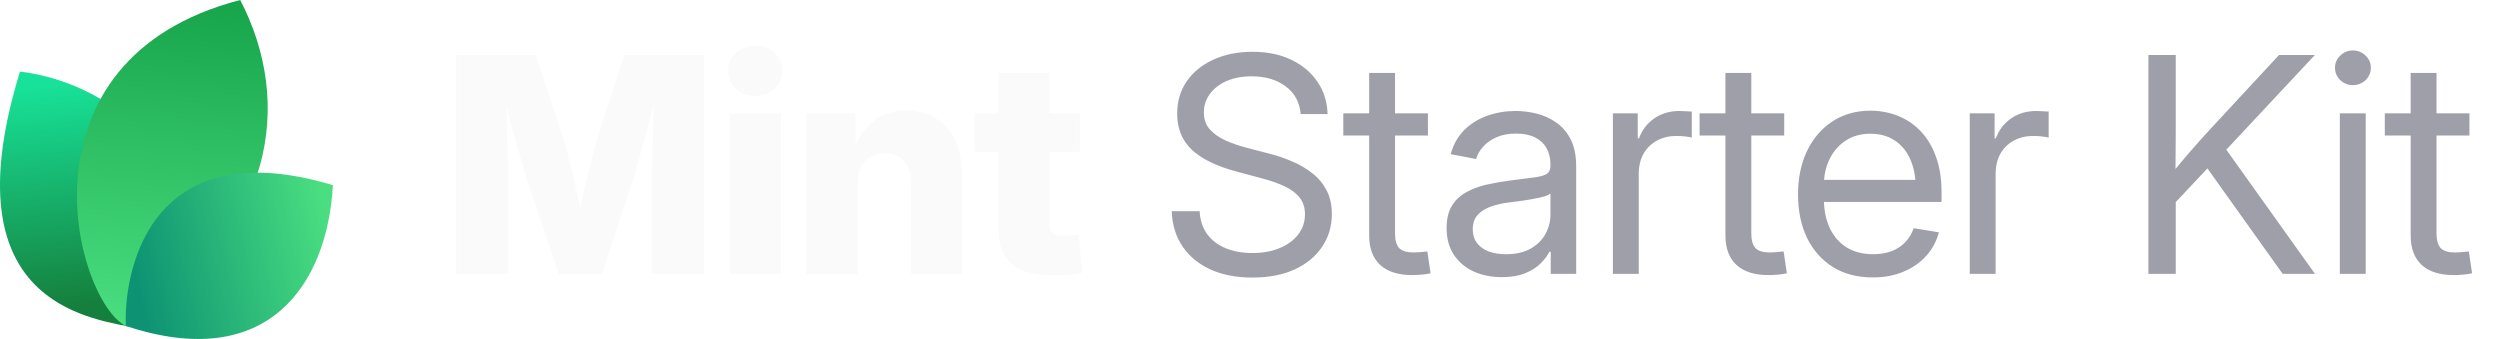
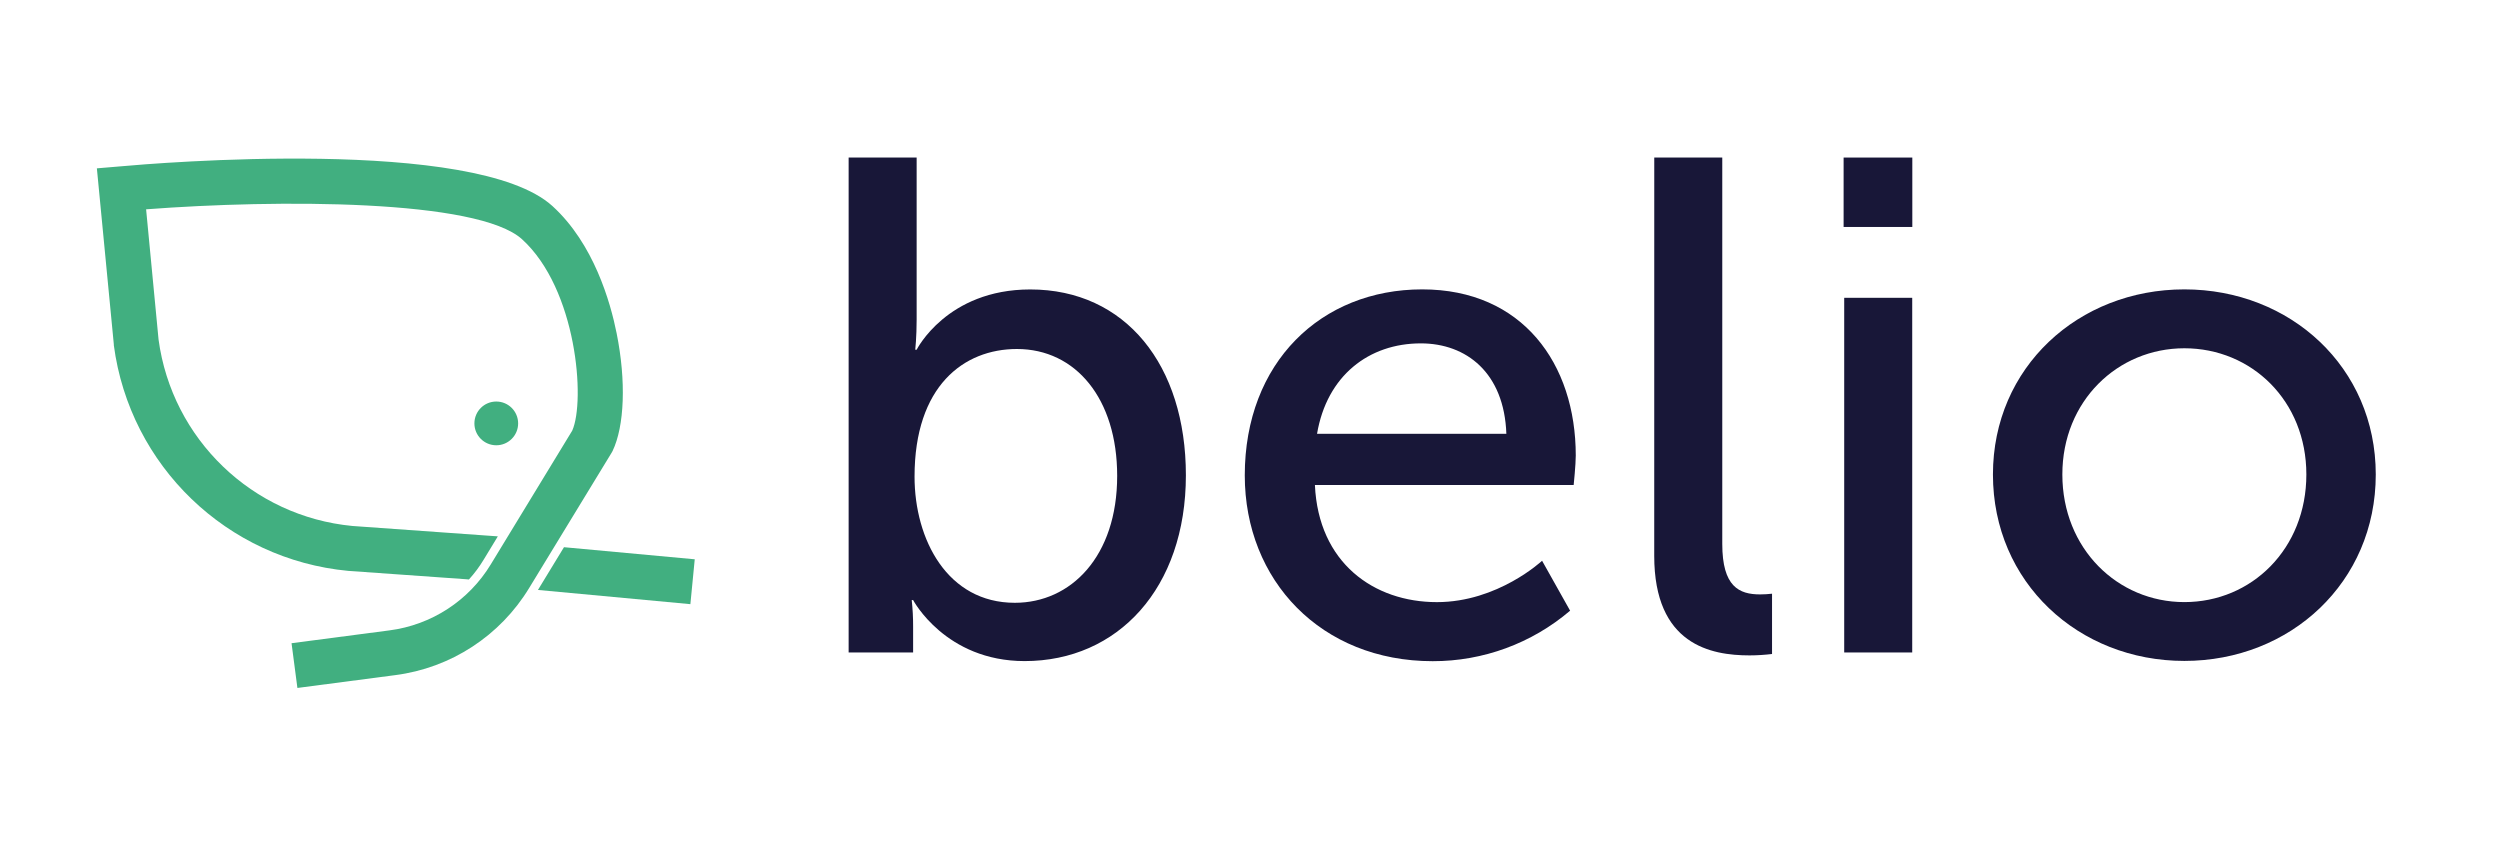
- <svg xmlns="http://www.w3.org/2000/svg" width="177" height="24" viewBox="0 0 177 24" fill="none">
-   <path d="M9.061 23.108C5.268 22.377 -3.391 20.627 1.417 5.064C9.634 6.099 16.973 14.064 9.061 23.108Z" fill="url(#paint0_linear_17557_2145)" />
-   <path d="M8.919 23.094C5.276 21.222 0.784 4.209 17.007 0C20.757 7.193 19.621 16.545 8.919 23.094Z" fill="url(#paint1_linear_17557_2145)" />
-   <path d="M8.914 23.079C8.735 19.882 10.159 9.085 23.57 13.111C23.181 20.123 18.984 26.418 8.914 23.079Z" fill="url(#paint2_linear_17557_2145)" />
-   <path d="M32.301 19.392V3.894H37.938L39.925 9.948C40.036 10.315 40.164 10.787 40.31 11.362C40.462 11.938 40.611 12.552 40.757 13.204C40.91 13.855 41.048 14.483 41.173 15.086C41.305 15.682 41.412 16.192 41.495 16.615H40.695C40.771 16.192 40.871 15.682 40.996 15.086C41.128 14.49 41.267 13.866 41.412 13.214C41.565 12.562 41.714 11.948 41.86 11.373C42.005 10.79 42.133 10.315 42.244 9.948L44.2 3.894H49.848V19.392H46.166V12.704C46.166 12.357 46.173 11.917 46.187 11.383C46.2 10.849 46.214 10.27 46.228 9.646C46.249 9.022 46.266 8.391 46.28 7.753C46.301 7.115 46.311 6.519 46.311 5.964H46.623C46.485 6.561 46.332 7.181 46.166 7.826C45.999 8.471 45.833 9.102 45.666 9.719C45.507 10.336 45.351 10.901 45.198 11.414C45.053 11.928 44.928 12.357 44.824 12.704L42.608 19.392H39.561L37.314 12.704C37.203 12.357 37.072 11.928 36.919 11.414C36.773 10.901 36.614 10.34 36.441 9.729C36.274 9.112 36.104 8.481 35.931 7.836C35.764 7.192 35.608 6.567 35.463 5.964H35.827C35.834 6.512 35.844 7.105 35.858 7.743C35.872 8.374 35.886 9.005 35.9 9.636C35.92 10.26 35.938 10.839 35.952 11.373C35.965 11.907 35.972 12.351 35.972 12.704V19.392H32.301ZM51.668 19.392V8.024H55.288V19.392H51.668ZM53.468 6.786C52.927 6.786 52.473 6.616 52.105 6.276C51.738 5.93 51.554 5.507 51.554 5.007C51.554 4.508 51.738 4.088 52.105 3.749C52.473 3.409 52.927 3.239 53.468 3.239C54.009 3.239 54.463 3.409 54.83 3.749C55.198 4.082 55.382 4.501 55.382 5.007C55.382 5.507 55.198 5.93 54.83 6.276C54.463 6.616 54.009 6.786 53.468 6.786ZM60.708 13.027V19.392H57.088V8.024H60.551L60.593 10.967H60.281C60.593 10.024 61.061 9.268 61.685 8.7C62.309 8.124 63.138 7.836 64.171 7.836C64.975 7.836 65.672 8.017 66.262 8.377C66.851 8.731 67.302 9.234 67.614 9.885C67.933 10.537 68.092 11.307 68.092 12.194V19.392H64.483V12.912C64.483 12.26 64.32 11.754 63.994 11.394C63.675 11.033 63.221 10.853 62.632 10.853C62.25 10.853 61.914 10.936 61.623 11.102C61.332 11.269 61.106 11.515 60.947 11.841C60.787 12.16 60.708 12.555 60.708 13.027ZM76.456 8.024V10.749H69.008V8.024H76.456ZM70.683 5.163H74.292V15.783C74.292 16.102 74.361 16.334 74.5 16.48C74.646 16.625 74.899 16.698 75.259 16.698C75.405 16.698 75.596 16.688 75.831 16.667C76.074 16.646 76.251 16.629 76.362 16.615L76.632 19.309C76.313 19.378 75.963 19.427 75.582 19.455C75.207 19.482 74.836 19.496 74.469 19.496C73.2 19.496 72.25 19.222 71.619 18.674C70.995 18.127 70.683 17.308 70.683 16.22V5.163Z" fill="#FAFAFA" />
-   <path d="M88.667 19.652C87.523 19.652 86.528 19.458 85.682 19.07C84.843 18.681 84.188 18.137 83.716 17.437C83.245 16.736 82.992 15.908 82.957 14.951H84.933C84.968 15.596 85.148 16.14 85.474 16.584C85.8 17.021 86.24 17.354 86.795 17.582C87.35 17.804 87.974 17.915 88.667 17.915C89.388 17.915 90.026 17.801 90.581 17.572C91.143 17.343 91.583 17.024 91.902 16.615C92.228 16.199 92.391 15.717 92.391 15.169C92.391 14.698 92.266 14.306 92.017 13.994C91.767 13.675 91.413 13.408 90.956 13.193C90.498 12.978 89.954 12.787 89.323 12.621L87.502 12.132C86.123 11.765 85.082 11.255 84.382 10.603C83.689 9.944 83.342 9.095 83.342 8.055C83.342 7.174 83.571 6.404 84.028 5.746C84.486 5.087 85.117 4.577 85.921 4.217C86.726 3.849 87.645 3.666 88.678 3.666C89.718 3.666 90.63 3.853 91.413 4.227C92.204 4.602 92.824 5.122 93.275 5.787C93.726 6.446 93.965 7.209 93.993 8.076H92.089C92.013 7.23 91.656 6.574 91.018 6.11C90.387 5.638 89.586 5.403 88.615 5.403C87.95 5.403 87.36 5.513 86.847 5.735C86.341 5.957 85.946 6.262 85.661 6.651C85.377 7.032 85.235 7.469 85.235 7.961C85.235 8.447 85.377 8.849 85.661 9.168C85.946 9.48 86.317 9.74 86.774 9.948C87.232 10.149 87.724 10.319 88.251 10.457L89.884 10.884C90.439 11.023 90.977 11.206 91.496 11.435C92.023 11.657 92.495 11.934 92.911 12.267C93.334 12.593 93.67 12.995 93.92 13.474C94.17 13.945 94.294 14.504 94.294 15.149C94.294 16.015 94.066 16.788 93.608 17.468C93.157 18.148 92.512 18.681 91.673 19.07C90.834 19.458 89.832 19.652 88.667 19.652ZM101.097 8.024V9.594H95.106V8.024H101.097ZM96.937 5.163H98.767V16.521C98.767 17 98.865 17.347 99.059 17.562C99.26 17.77 99.6 17.874 100.078 17.874C100.21 17.874 100.366 17.867 100.546 17.853C100.733 17.832 100.903 17.815 101.056 17.801L101.285 19.351C101.097 19.392 100.886 19.423 100.65 19.444C100.414 19.465 100.189 19.475 99.974 19.475C98.996 19.475 98.244 19.236 97.717 18.758C97.197 18.272 96.937 17.579 96.937 16.677V5.163ZM106.33 19.621C105.595 19.621 104.932 19.489 104.343 19.226C103.754 18.955 103.285 18.564 102.939 18.05C102.592 17.53 102.419 16.896 102.419 16.147C102.419 15.495 102.547 14.965 102.804 14.556C103.06 14.146 103.403 13.828 103.833 13.599C104.263 13.363 104.742 13.186 105.269 13.068C105.796 12.95 106.333 12.857 106.881 12.787C107.574 12.69 108.132 12.617 108.555 12.569C108.978 12.52 109.287 12.441 109.481 12.33C109.675 12.212 109.772 12.014 109.772 11.737V11.654C109.772 11.203 109.679 10.815 109.492 10.489C109.311 10.163 109.041 9.91 108.68 9.729C108.32 9.549 107.872 9.459 107.338 9.459C106.805 9.459 106.34 9.546 105.945 9.719C105.556 9.892 105.241 10.118 104.998 10.395C104.755 10.665 104.593 10.953 104.509 11.258L102.71 10.915C102.897 10.222 103.22 9.65 103.677 9.199C104.135 8.748 104.679 8.412 105.31 8.19C105.941 7.968 106.607 7.857 107.307 7.857C107.8 7.857 108.295 7.92 108.795 8.044C109.301 8.169 109.765 8.381 110.188 8.679C110.611 8.97 110.951 9.369 111.208 9.875C111.464 10.374 111.593 11.005 111.593 11.768V19.392H109.793V17.822H109.7C109.568 18.085 109.363 18.359 109.086 18.643C108.809 18.921 108.444 19.153 107.994 19.34C107.543 19.527 106.988 19.621 106.33 19.621ZM106.621 17.998C107.321 17.998 107.904 17.867 108.368 17.603C108.84 17.333 109.19 16.986 109.419 16.563C109.654 16.133 109.772 15.682 109.772 15.211V13.692C109.703 13.769 109.554 13.841 109.325 13.911C109.096 13.973 108.829 14.032 108.524 14.088C108.226 14.143 107.921 14.192 107.609 14.233C107.304 14.275 107.033 14.309 106.798 14.337C106.354 14.393 105.938 14.49 105.549 14.628C105.168 14.76 104.86 14.954 104.624 15.211C104.388 15.467 104.27 15.811 104.27 16.241C104.27 16.615 104.367 16.934 104.561 17.198C104.762 17.461 105.04 17.662 105.393 17.801C105.747 17.933 106.156 17.998 106.621 17.998ZM114.193 19.392V8.024H115.951V9.792H116.045C116.253 9.209 116.61 8.741 117.116 8.388C117.622 8.034 118.219 7.857 118.905 7.857C119.058 7.857 119.217 7.864 119.384 7.878C119.55 7.885 119.682 7.892 119.779 7.899V9.74C119.716 9.719 119.578 9.695 119.363 9.667C119.155 9.639 118.922 9.625 118.666 9.625C118.174 9.625 117.726 9.733 117.324 9.948C116.922 10.163 116.603 10.471 116.367 10.874C116.138 11.276 116.024 11.758 116.024 12.319V19.392H114.193ZM126.322 8.024V9.594H120.33V8.024H126.322ZM122.161 5.163H123.992V16.521C123.992 17 124.089 17.347 124.283 17.562C124.484 17.77 124.824 17.874 125.302 17.874C125.434 17.874 125.59 17.867 125.77 17.853C125.958 17.832 126.127 17.815 126.28 17.801L126.509 19.351C126.322 19.392 126.11 19.423 125.874 19.444C125.639 19.465 125.413 19.475 125.198 19.475C124.221 19.475 123.468 19.236 122.941 18.758C122.421 18.272 122.161 17.579 122.161 16.677V5.163ZM132.604 19.642C131.502 19.642 130.555 19.396 129.765 18.903C128.974 18.404 128.364 17.714 127.934 16.834C127.511 15.946 127.3 14.927 127.3 13.775C127.3 12.611 127.511 11.584 127.934 10.697C128.364 9.802 128.964 9.102 129.734 8.596C130.51 8.089 131.408 7.836 132.428 7.836C133.1 7.836 133.738 7.954 134.341 8.19C134.952 8.426 135.489 8.783 135.954 9.261C136.425 9.74 136.793 10.343 137.056 11.071C137.327 11.792 137.462 12.645 137.462 13.63V14.296H128.433V12.735H136.463L135.631 13.297C135.631 12.541 135.506 11.876 135.257 11.3C135.007 10.725 134.643 10.277 134.165 9.958C133.686 9.632 133.107 9.469 132.428 9.469C131.748 9.469 131.162 9.632 130.67 9.958C130.177 10.284 129.796 10.725 129.526 11.279C129.262 11.827 129.13 12.441 129.13 13.12V14.046C129.13 14.864 129.273 15.572 129.557 16.168C129.841 16.757 130.243 17.211 130.763 17.53C131.283 17.842 131.901 17.998 132.615 17.998C133.093 17.998 133.523 17.929 133.905 17.79C134.293 17.645 134.619 17.433 134.882 17.156C135.153 16.879 135.354 16.546 135.486 16.157L137.275 16.449C137.108 17.08 136.81 17.634 136.38 18.113C135.95 18.591 135.413 18.966 134.768 19.236C134.123 19.507 133.402 19.642 132.604 19.642ZM139.459 19.392V8.024H141.217V9.792H141.311C141.519 9.209 141.876 8.741 142.382 8.388C142.888 8.034 143.485 7.857 144.171 7.857C144.324 7.857 144.483 7.864 144.649 7.878C144.816 7.885 144.948 7.892 145.045 7.899V9.74C144.982 9.719 144.844 9.695 144.629 9.667C144.421 9.639 144.188 9.625 143.932 9.625C143.439 9.625 142.992 9.733 142.59 9.948C142.188 10.163 141.869 10.471 141.633 10.874C141.404 11.276 141.29 11.758 141.29 12.319V19.392H139.459ZM153.429 14.961V12.715C153.783 12.257 154.136 11.82 154.49 11.404C154.844 10.981 155.204 10.565 155.572 10.156C155.939 9.74 156.314 9.327 156.695 8.918L161.355 3.894H163.893L157.277 10.967H157.184L153.429 14.961ZM152.108 19.392V3.894H154.043V9.241L154.022 12.559L154.043 13.505V19.392H152.108ZM161.615 19.392L155.967 11.477L157.173 9.969L163.903 19.392H161.615ZM165.661 19.392V8.024H167.492V19.392H165.661ZM166.587 6.027C166.24 6.027 165.942 5.909 165.692 5.673C165.443 5.43 165.318 5.139 165.318 4.799C165.318 4.459 165.443 4.172 165.692 3.936C165.942 3.693 166.24 3.572 166.587 3.572C166.934 3.572 167.232 3.693 167.482 3.936C167.731 4.172 167.856 4.459 167.856 4.799C167.856 5.139 167.731 5.43 167.482 5.673C167.232 5.909 166.934 6.027 166.587 6.027ZM174.836 8.024V9.594H168.844V8.024H174.836ZM170.675 5.163H172.506V16.521C172.506 17 172.603 17.347 172.797 17.562C172.998 17.77 173.338 17.874 173.816 17.874C173.948 17.874 174.104 17.867 174.284 17.853C174.472 17.832 174.641 17.815 174.794 17.801L175.023 19.351C174.836 19.392 174.624 19.423 174.388 19.444C174.153 19.465 173.927 19.475 173.712 19.475C172.735 19.475 171.982 19.236 171.455 18.758C170.935 18.272 170.675 17.579 170.675 16.677V5.163Z" fill="#9F9FA9" />
+ <svg xmlns="http://www.w3.org/2000/svg" id="Layer_1" data-name="Layer 1" viewBox="0 0 751 257.27">
  <defs>
-     <linearGradient id="paint0_linear_17557_2145" x1="3.776" y1="5.916" x2="5.232" y2="21.559" gradientUnits="userSpaceOnUse">
-       <stop stop-color="#18E299" />
-       <stop offset="1" stop-color="#15803D" />
-     </linearGradient>
-     <linearGradient id="paint1_linear_17557_2145" x1="12.171" y1="-0.718" x2="10.19" y2="22.983" gradientUnits="userSpaceOnUse">
-       <stop stop-color="#16A34A" />
-       <stop offset="1" stop-color="#4ADE80" />
-     </linearGradient>
-     <linearGradient id="paint2_linear_17557_2145" x1="23.133" y1="15.353" x2="9.338" y2="18.52" gradientUnits="userSpaceOnUse">
-       <stop stop-color="#4ADE80" />
-       <stop offset="1" stop-color="#0D9373" />
-     </linearGradient>
+     <style>.cls-1{fill:#41af80;}.cls-2{fill:#181738;}</style>
  </defs>
+   <path class="cls-1" d="M184,135.52l-.32.56L159,176.57a55.35,55.35,0,0,1-40.28,26.24l-29.38,3.85-1.76-13.44,29.38-3.85a41.88,41.88,0,0,0,30.48-19.84l24.46-40.17c4-9,1.38-42.52-15.07-57.48-13.26-12.07-73.56-12-112.94-9L47.63,102a65,65,0,0,0,58.22,56l42,3,1.7.12-4.29,7.06a37.77,37.77,0,0,1-4.4,5.9L140,174l-35.4-2.51A78.45,78.45,0,0,1,34.19,103.7l0-.27L29.1,50.57,35.87,50c10.9-1,107-9.08,130.07,11.89,12.42,11.3,17.43,28.84,19.31,38.29C188.11,114.44,187.62,128,184,135.52Z" />
+   <polygon class="cls-1" points="208.7 168.01 207.39 181.49 161.6 177.22 169.42 164.38 208.7 168.01" />
+   <circle class="cls-1" cx="149.08" cy="127.19" r="6.57" />
+   <path class="cls-2" d="M254.93,47.33h20.43V96c0,5.27-.42,9.06-.42,9.06h.42s9.06-18.11,34.12-18.11c28.65,0,46.76,22.75,46.76,55.82,0,33.91-20.43,55.82-48.45,55.82-23.8,0-33.49-18.33-33.49-18.33h-.42a71.57,71.57,0,0,1,.42,8V196H254.93Zm49.92,133.75c16.85,0,30.75-13.9,30.75-38.12,0-23.17-12.43-38.12-30.12-38.12-16,0-30.75,11.16-30.75,38.33C274.73,162.12,284.63,181.08,304.85,181.08Z" />
+   <path class="cls-2" d="M427.23,86.93c30.12,0,46.13,22.33,46.13,49.92,0,2.74-.63,8.85-.63,8.85H395c1.05,23.38,17.69,35.18,36.65,35.18,18.32,0,31.59-12.43,31.59-12.43l8.42,15a63.44,63.44,0,0,1-41.28,15.17c-33.49,0-56.45-24.22-56.45-55.82C373.94,108.83,396.89,86.93,427.23,86.93Zm25.28,43.39c-.63-18.32-12-27.17-25.7-27.17-15.59,0-28.22,9.69-31.17,27.17Z" />
+   <path class="cls-2" d="M496.94,47.33h20.43V163.39c0,12.85,5.05,15.17,11.37,15.17a32.49,32.49,0,0,0,3.58-.21v18.11a57.33,57.33,0,0,1-6.74.42c-11.58,0-28.65-3.16-28.65-29.91Z" />
+   <path class="cls-2" d="M553.82,47.33h20.64V68.18H553.82ZM554,89.46h20.43V196H554Z" />
+   <path class="cls-2" d="M656.18,86.93c31.81,0,57.5,23.38,57.5,55.61,0,32.44-25.7,56-57.5,56s-57.5-23.59-57.5-56C598.68,110.31,624.38,86.93,656.18,86.93Zm0,93.94c20.22,0,36.65-16,36.65-38.34,0-22.12-16.43-37.91-36.65-37.91-20,0-36.65,15.8-36.65,37.91C619.53,164.86,636.17,180.87,656.18,180.87Z" />
</svg>
